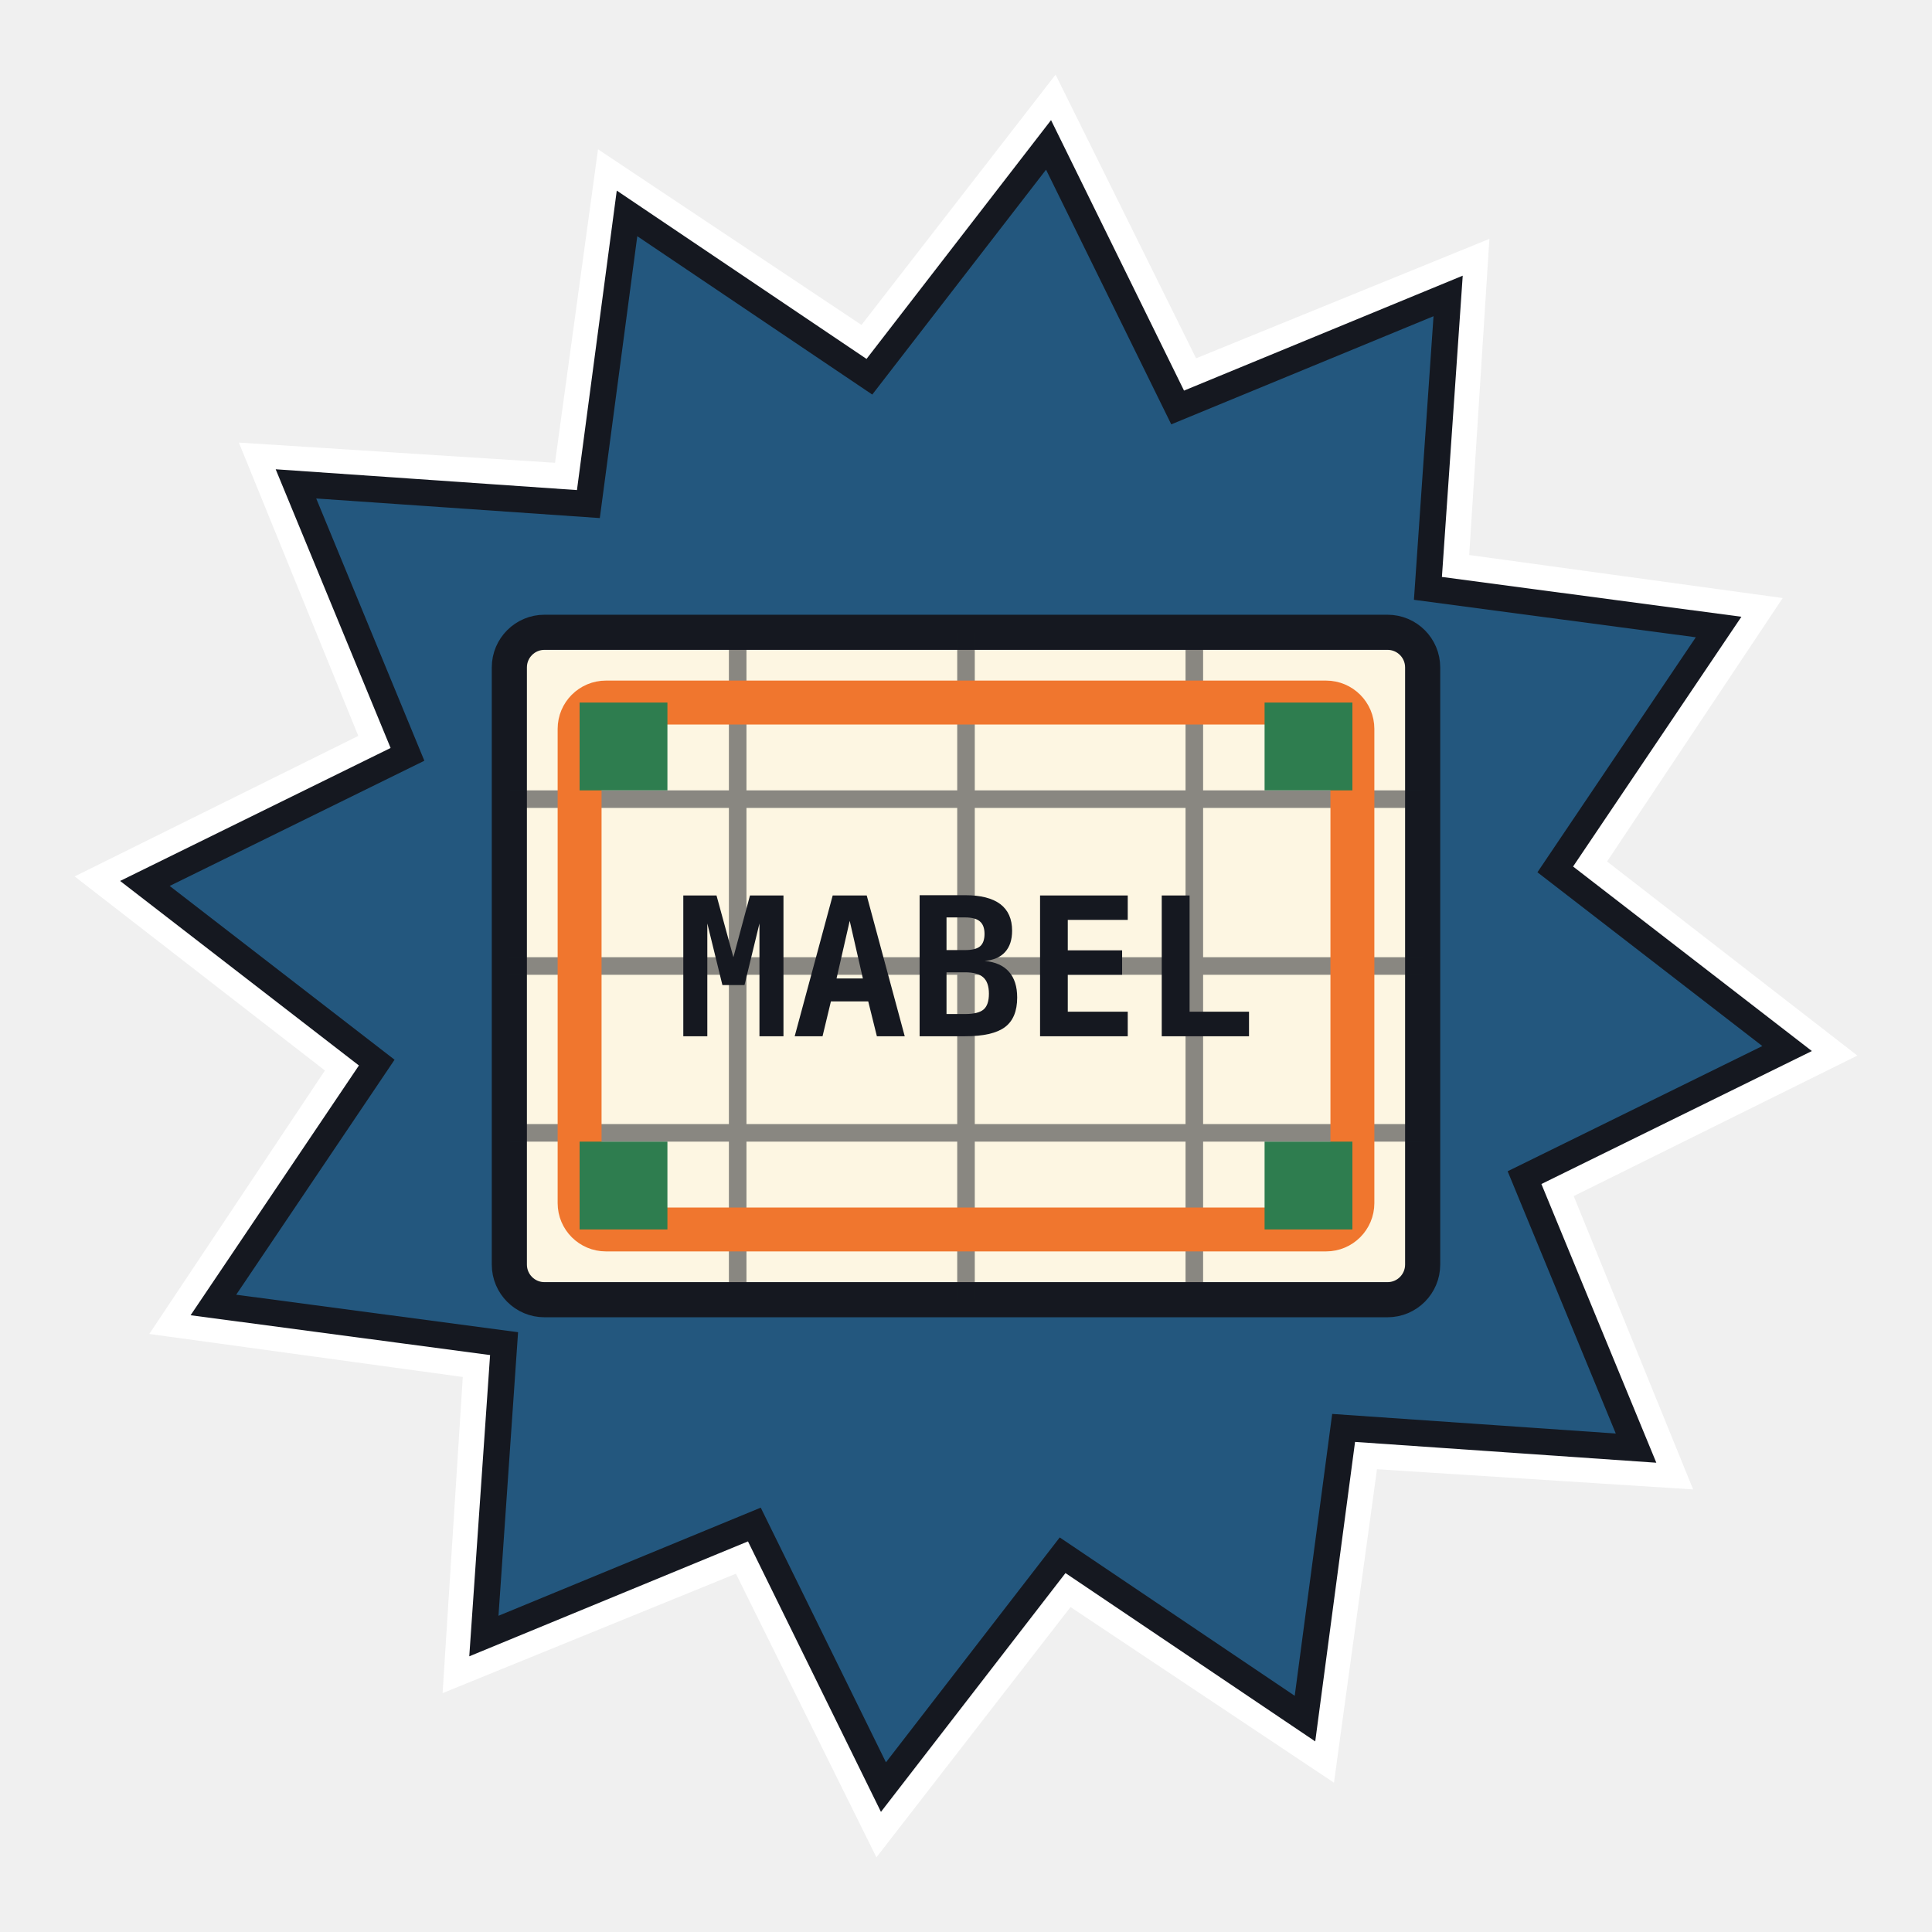
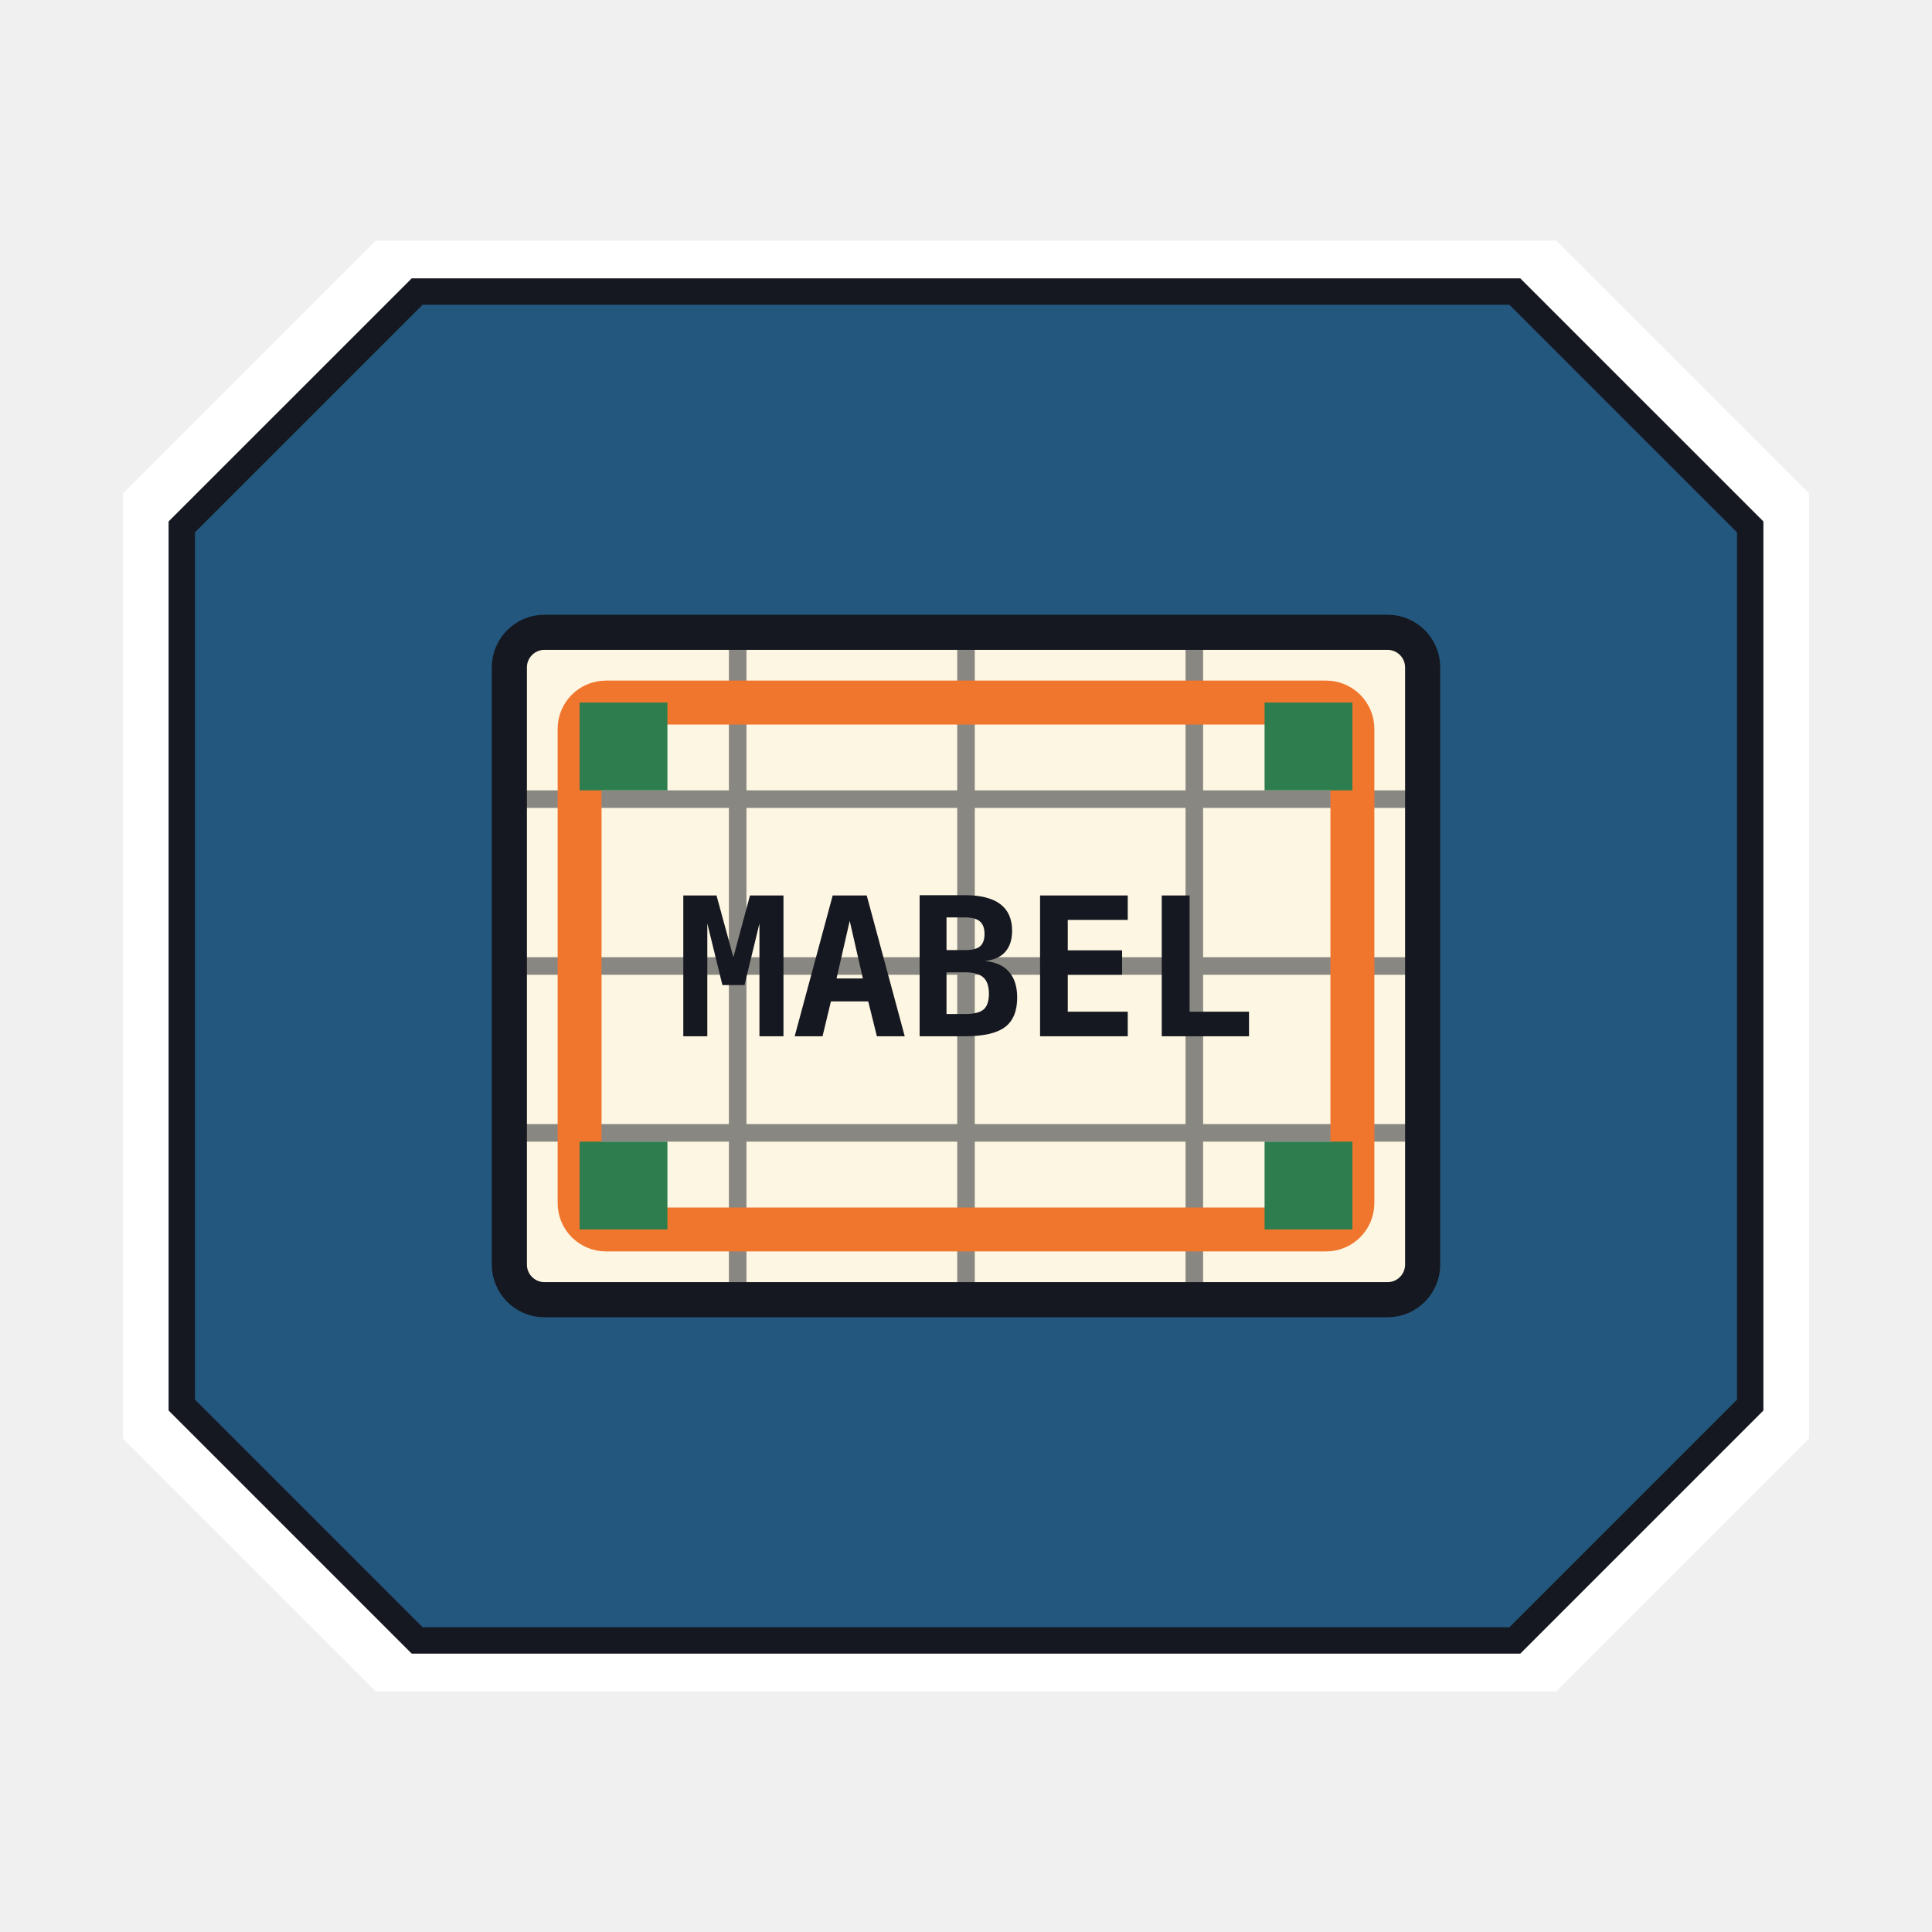
<svg xmlns="http://www.w3.org/2000/svg" viewBox="0 0 220 220">
-   <polygon points="211.5,120.2 179.2,136.2 192.8,169.6 156.8,167.3 151.9,203.0 121.9,183.0 99.8,211.5 83.8,179.2 50.4,192.8 52.7,156.8 17.0,151.9 37.0,121.9 8.5,99.8 40.8,83.8 27.2,50.4 63.2,52.7 68.1,17.0 98.1,37.0 120.2,8.5 136.2,40.8 169.6,27.2 167.3,63.2 203.0,68.1 183.0,98.1" fill="#FFFFFF" />
-   <polygon points="203.5,119.4 173.6,134.1 186.3,164.9 153.0,162.6 148.6,195.7 121.0,177.1 100.6,203.5 85.9,173.6 55.1,186.3 57.4,153.0 24.3,148.6 42.9,121.0 16.5,100.6 46.4,85.9 33.7,55.1 67.0,57.4 71.4,24.3 99.0,42.9 119.4,16.5 134.1,46.4 164.9,33.7 162.6,67.0 195.7,71.4 177.1,99.0" fill="#23577E" stroke="#151820" stroke-width="3" />
+   <polygon points="42.8,27.4 177.2,27.4 206.0,56.2 206.0,163.8 177.2,192.6 42.8,192.6 14.0,163.8 14.0,56.2" fill="#FFFFFF" />
+   <polygon points="47.5,33.2 172.5,33.2 199.3,60.0 199.3,160.0 172.5,186.8 47.5,186.8 20.7,160.0 20.7,60.0" fill="#23577E" stroke="#151820" stroke-width="3" />
  <g stroke="#151820" stroke-width="4">
    <rect x="58" y="72" width="104" height="76" rx="4" fill="#FDF6E2" />
    <g stroke-width="2" opacity="0.5">
      <path d="M58 91 h104 M58 110 h104 M58 129 h104 M84 72 v76 M110 72 v76 M136 72 v76" />
    </g>
    <rect x="66" y="80" width="88" height="60" rx="3" fill="none" stroke="#F0762E" stroke-width="5" />
    <g stroke="none" fill="#2E7D4F">
      <rect x="66" y="80" width="10" height="10" />
      <rect x="144" y="80" width="10" height="10" />
      <rect x="66" y="130" width="10" height="10" />
      <rect x="144" y="130" width="10" height="10" />
    </g>
    <text x="110" y="118" text-anchor="middle" font-family="'Space Mono', monospace" font-weight="700" font-size="22" fill="#151820" stroke="none">MABEL</text>
  </g>
</svg>
